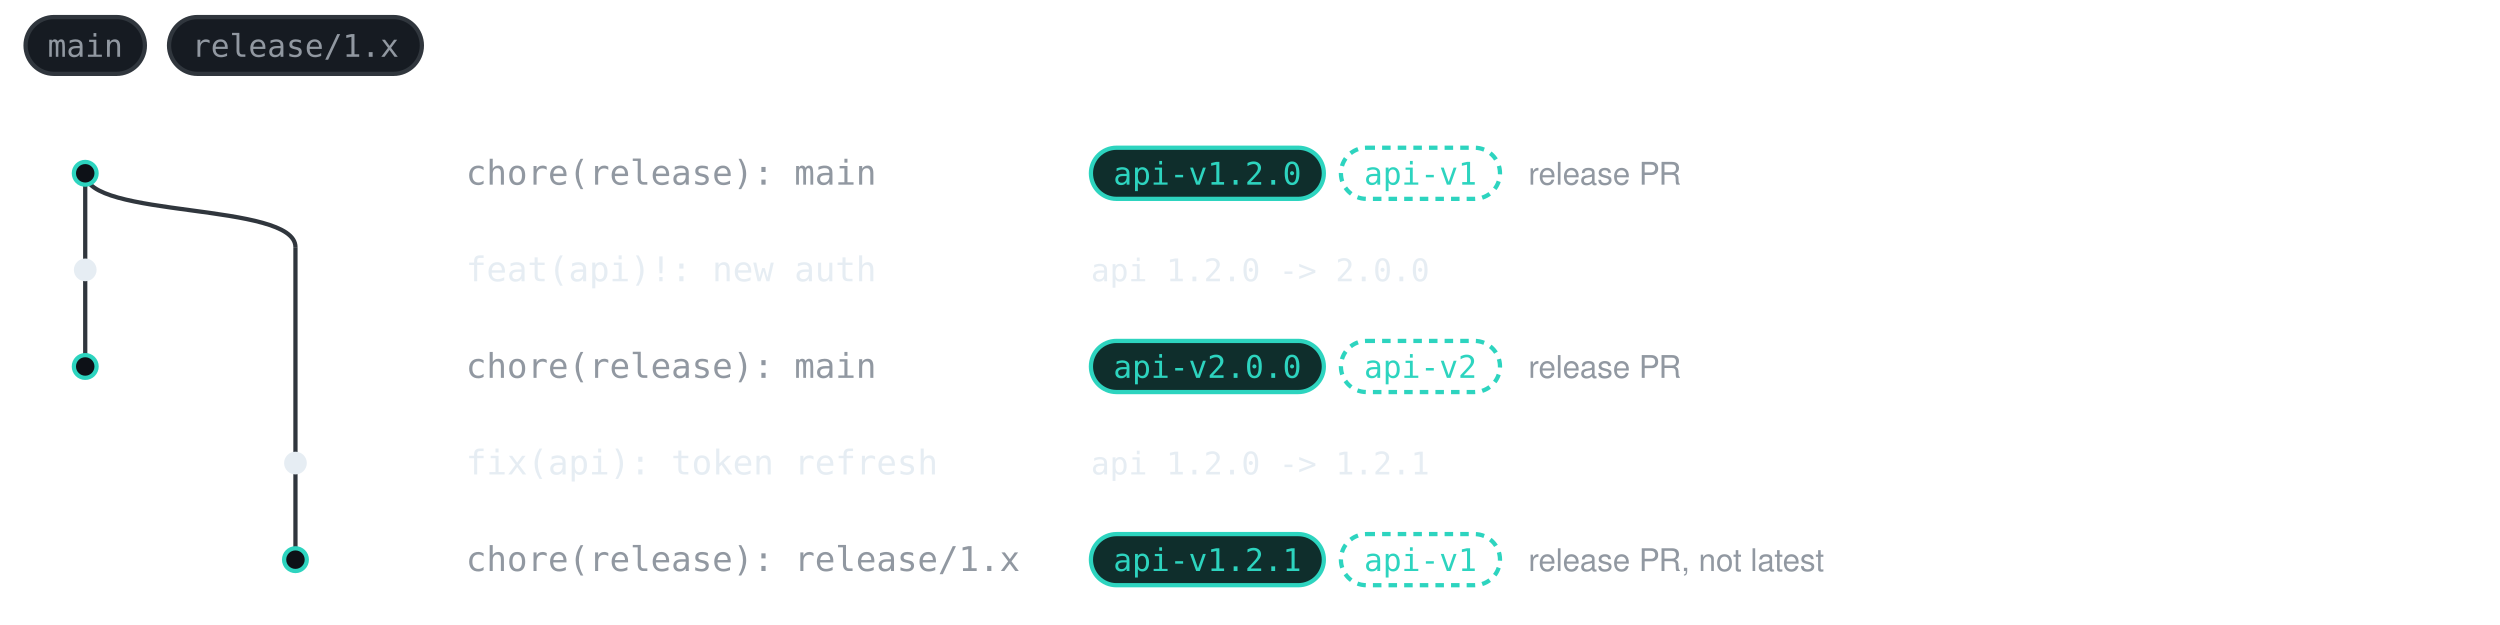
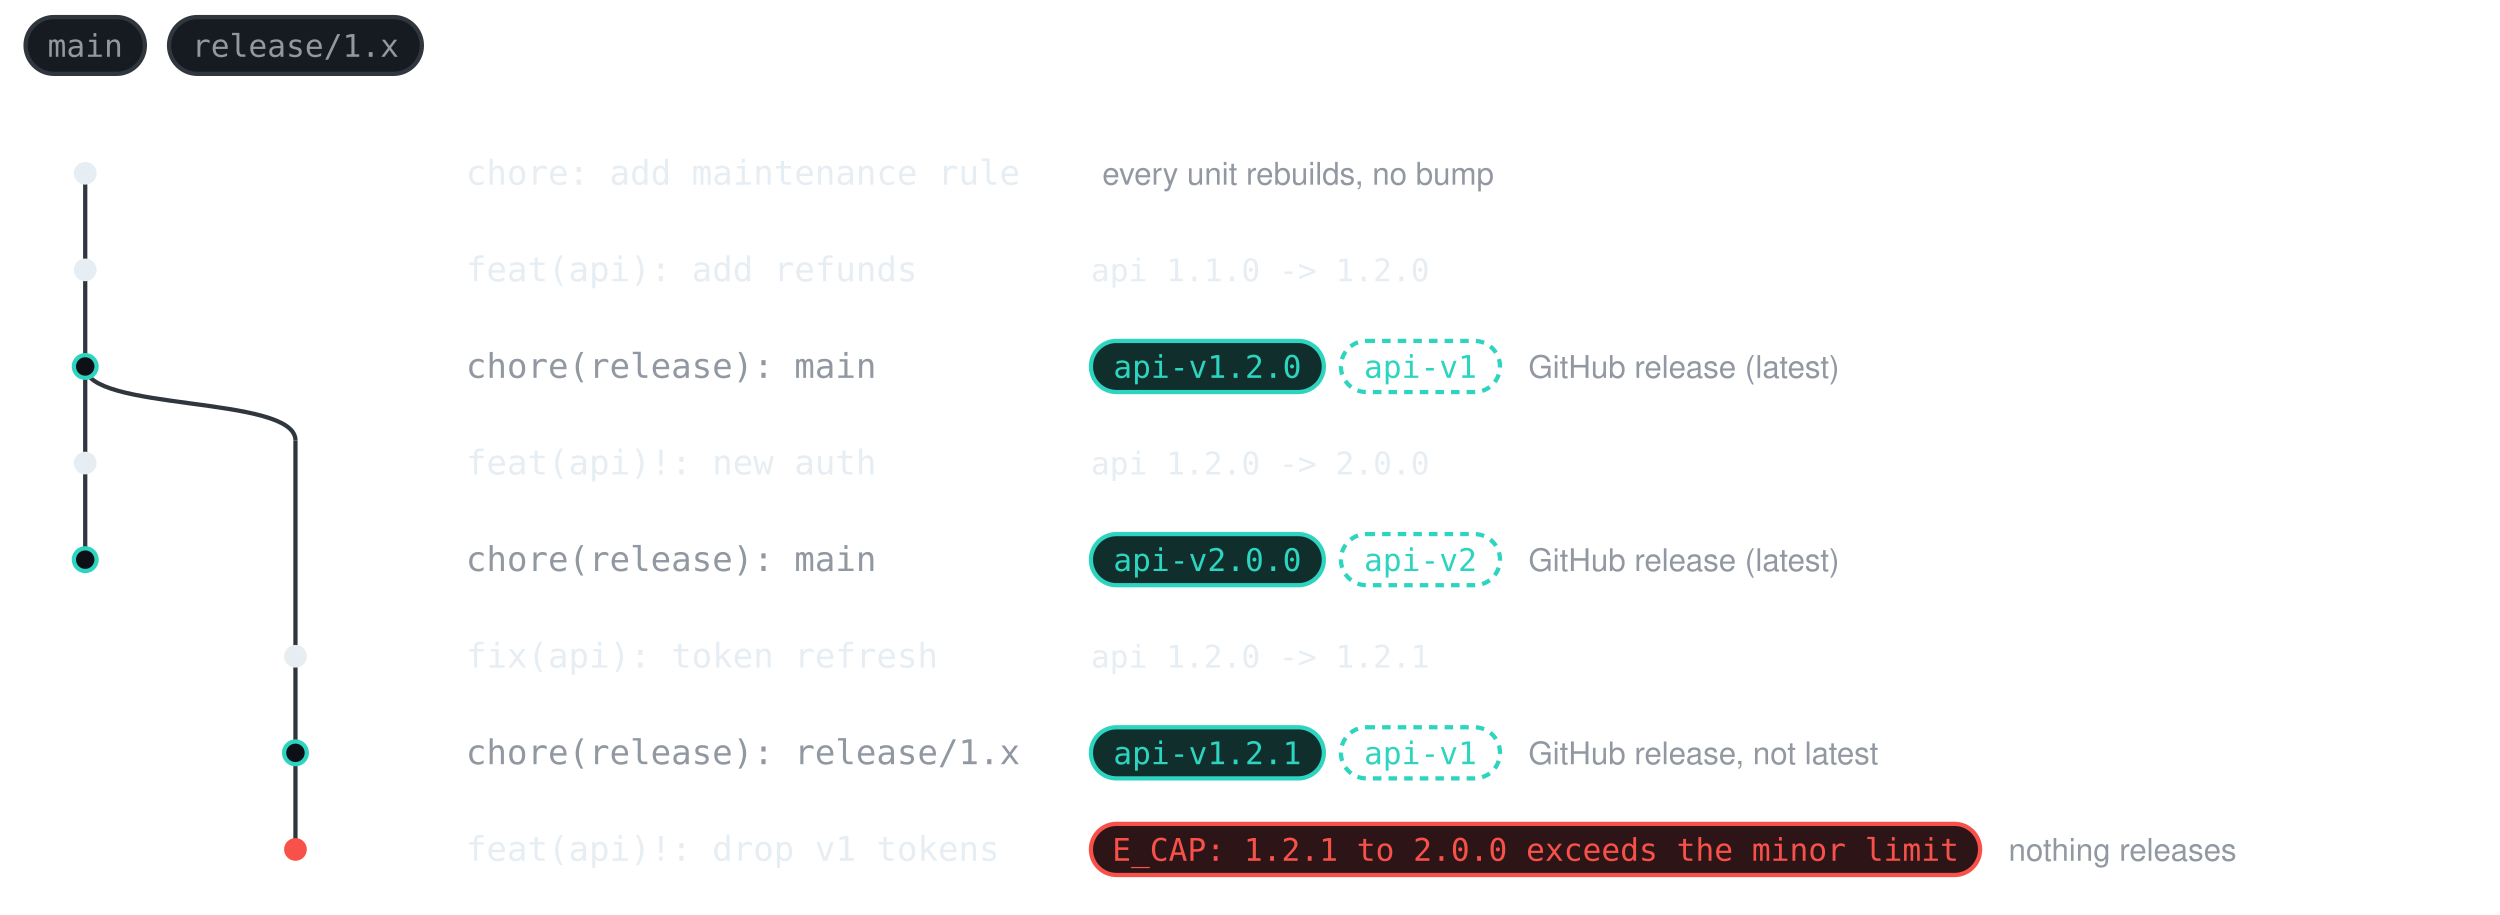
- <svg xmlns="http://www.w3.org/2000/svg" viewBox="0 0 880 220" width="880" height="220" role="img" aria-label="Release history on main and release/1.x. 1. On main, chore(release): main: tags api-v1.2.0; moves api-v1; starts release/1.x; release PR. 2. On main, feat(api)!: new auth: plans api 1.2.0 -&gt; 2.0.0. 3. On main, chore(release): main: tags api-v2.0.0; moves api-v2; release PR. 4. On release/1.x, fix(api): token refresh: plans api 1.2.0 -&gt; 1.2.1. 5. On release/1.x, chore(release): release/1.x: tags api-v1.2.1; moves api-v1; release PR, not latest.">
+ <svg xmlns="http://www.w3.org/2000/svg" viewBox="0 0 880 322" width="880" height="322" role="img" aria-label="Release history on main and release/1.x. 1. On main, chore: add maintenance rule: every unit rebuilds, no bump. 2. On main, feat(api): add refunds: plans api 1.1.0 -&gt; 1.2.0. 3. On main, chore(release): main: tags api-v1.2.0; moves api-v1; starts release/1.x; GitHub release (latest). 4. On main, feat(api)!: new auth: plans api 1.2.0 -&gt; 2.0.0. 5. On main, chore(release): main: tags api-v2.0.0; moves api-v2; GitHub release (latest). 6. On release/1.x, fix(api): token refresh: plans api 1.2.0 -&gt; 1.2.1. 7. On release/1.x, chore(release): release/1.x: tags api-v1.2.1; moves api-v1; GitHub release, not latest. 8. On release/1.x, feat(api)!: drop v1 tokens: fails with E_CAP: 1.2.1 to 2.0.0 exceeds the minor limit; nothing releases.">
  <defs>
    <style>
      .sans{font-family:ui-sans-serif,-apple-system,'Segoe UI',Helvetica,Arial,sans-serif;font-size:11px}
      .mono{font-family:ui-monospace,SFMono-Regular,Menlo,Consolas,monospace;font-size:11px;white-space:pre}
      .sub{font-size:12px}
    </style>
  </defs>
  <rect x="9" y="6" width="42" height="20" rx="10" fill="#161b22" stroke="#30363d" stroke-width="1.5" />
  <text class="mono" x="30" y="20" text-anchor="middle" fill="#9198a1">main</text>
-   <path d="M30 61V129" stroke="#30363d" stroke-width="1.5" fill="none" />
+   <path d="M30 61V197" stroke="#30363d" stroke-width="1.5" fill="none" />
  <rect x="59.5" y="6" width="89" height="20" rx="10" fill="#161b22" stroke="#30363d" stroke-width="1.5" />
  <text class="mono" x="104" y="20" text-anchor="middle" fill="#9198a1">release/1.x</text>
-   <path d="M104 87V197" stroke="#30363d" stroke-width="1.5" fill="none" />
-   <path d="M30 61C30 77 104 71 104 87" stroke="#30363d" stroke-width="1.5" fill="none" />
-   <circle cx="30" cy="61" r="4" fill="#0d1117" stroke="#2dd4bf" stroke-width="1.5" />
-   <text class="mono sub" x="164" y="65" fill="#9198a1">chore(release): main</text>
-   <rect x="384" y="52" width="82" height="18" rx="9" fill="#0f2e2c" stroke="#2dd4bf" stroke-width="1.5" />
-   <text class="mono" x="425" y="65" text-anchor="middle" fill="#2dd4bf">api-v1.2.0</text>
-   <rect x="472" y="52" width="56" height="18" rx="9" fill="none" stroke="#2dd4bf" stroke-width="1.5" stroke-dasharray="3 2.5" />
-   <text class="mono" x="500" y="65" text-anchor="middle" fill="#2dd4bf">api-v1</text>
-   <text class="sans" x="538" y="65" fill="#9198a1">release PR</text>
+   <path d="M104 155V299" stroke="#30363d" stroke-width="1.5" fill="none" />
+   <path d="M30 129C30 145 104 139 104 155" stroke="#30363d" stroke-width="1.5" fill="none" />
+   <circle cx="30" cy="61" r="4" fill="#e6edf3" />
+   <text class="mono sub" x="164" y="65" fill="#e6edf3">chore: add maintenance rule</text>
+   <text class="sans" x="388" y="65" fill="#9198a1">every unit rebuilds, no bump</text>
  <circle cx="30" cy="95" r="4" fill="#e6edf3" />
-   <text class="mono sub" x="164" y="99" fill="#e6edf3">feat(api)!: new auth</text>
-   <text class="mono" x="384" y="99" fill="#e6edf3">api 1.2.0 -&gt; 2.0.0</text>
+   <text class="mono sub" x="164" y="99" fill="#e6edf3">feat(api): add refunds</text>
+   <text class="mono" x="384" y="99" fill="#e6edf3">api 1.1.0 -&gt; 1.2.0</text>
  <circle cx="30" cy="129" r="4" fill="#0d1117" stroke="#2dd4bf" stroke-width="1.5" />
  <text class="mono sub" x="164" y="133" fill="#9198a1">chore(release): main</text>
  <rect x="384" y="120" width="82" height="18" rx="9" fill="#0f2e2c" stroke="#2dd4bf" stroke-width="1.5" />
-   <text class="mono" x="425" y="133" text-anchor="middle" fill="#2dd4bf">api-v2.0.0</text>
+   <text class="mono" x="425" y="133" text-anchor="middle" fill="#2dd4bf">api-v1.2.0</text>
  <rect x="472" y="120" width="56" height="18" rx="9" fill="none" stroke="#2dd4bf" stroke-width="1.5" stroke-dasharray="3 2.5" />
-   <text class="mono" x="500" y="133" text-anchor="middle" fill="#2dd4bf">api-v2</text>
-   <text class="sans" x="538" y="133" fill="#9198a1">release PR</text>
-   <circle cx="104" cy="163" r="4" fill="#e6edf3" />
-   <text class="mono sub" x="164" y="167" fill="#e6edf3">fix(api): token refresh</text>
-   <text class="mono" x="384" y="167" fill="#e6edf3">api 1.2.0 -&gt; 1.2.1</text>
-   <circle cx="104" cy="197" r="4" fill="#0d1117" stroke="#2dd4bf" stroke-width="1.5" />
-   <text class="mono sub" x="164" y="201" fill="#9198a1">chore(release): release/1.x</text>
+   <text class="mono" x="500" y="133" text-anchor="middle" fill="#2dd4bf">api-v1</text>
+   <text class="sans" x="538" y="133" fill="#9198a1">GitHub release (latest)</text>
+   <circle cx="30" cy="163" r="4" fill="#e6edf3" />
+   <text class="mono sub" x="164" y="167" fill="#e6edf3">feat(api)!: new auth</text>
+   <text class="mono" x="384" y="167" fill="#e6edf3">api 1.2.0 -&gt; 2.0.0</text>
+   <circle cx="30" cy="197" r="4" fill="#0d1117" stroke="#2dd4bf" stroke-width="1.5" />
+   <text class="mono sub" x="164" y="201" fill="#9198a1">chore(release): main</text>
  <rect x="384" y="188" width="82" height="18" rx="9" fill="#0f2e2c" stroke="#2dd4bf" stroke-width="1.5" />
-   <text class="mono" x="425" y="201" text-anchor="middle" fill="#2dd4bf">api-v1.2.1</text>
+   <text class="mono" x="425" y="201" text-anchor="middle" fill="#2dd4bf">api-v2.0.0</text>
  <rect x="472" y="188" width="56" height="18" rx="9" fill="none" stroke="#2dd4bf" stroke-width="1.5" stroke-dasharray="3 2.5" />
-   <text class="mono" x="500" y="201" text-anchor="middle" fill="#2dd4bf">api-v1</text>
-   <text class="sans" x="538" y="201" fill="#9198a1">release PR, not latest</text>
+   <text class="mono" x="500" y="201" text-anchor="middle" fill="#2dd4bf">api-v2</text>
+   <text class="sans" x="538" y="201" fill="#9198a1">GitHub release (latest)</text>
+   <circle cx="104" cy="231" r="4" fill="#e6edf3" />
+   <text class="mono sub" x="164" y="235" fill="#e6edf3">fix(api): token refresh</text>
+   <text class="mono" x="384" y="235" fill="#e6edf3">api 1.2.0 -&gt; 1.2.1</text>
+   <circle cx="104" cy="265" r="4" fill="#0d1117" stroke="#2dd4bf" stroke-width="1.5" />
+   <text class="mono sub" x="164" y="269" fill="#9198a1">chore(release): release/1.x</text>
+   <rect x="384" y="256" width="82" height="18" rx="9" fill="#0f2e2c" stroke="#2dd4bf" stroke-width="1.5" />
+   <text class="mono" x="425" y="269" text-anchor="middle" fill="#2dd4bf">api-v1.2.1</text>
+   <rect x="472" y="256" width="56" height="18" rx="9" fill="none" stroke="#2dd4bf" stroke-width="1.5" stroke-dasharray="3 2.5" />
+   <text class="mono" x="500" y="269" text-anchor="middle" fill="#2dd4bf">api-v1</text>
+   <text class="sans" x="538" y="269" fill="#9198a1">GitHub release, not latest</text>
+   <circle cx="104" cy="299" r="4" fill="#f85149" />
+   <text class="mono sub" x="164" y="303" fill="#e6edf3">feat(api)!: drop v1 tokens</text>
+   <rect x="384" y="290" width="313" height="18" rx="9" fill="#2d1517" stroke="#f85149" stroke-width="1.5" />
+   <text class="mono" x="540.5" y="303" text-anchor="middle" fill="#f85149">E_CAP: 1.2.1 to 2.0.0 exceeds the minor limit</text>
+   <text class="sans" x="707" y="303" fill="#9198a1">nothing releases</text>
</svg>
